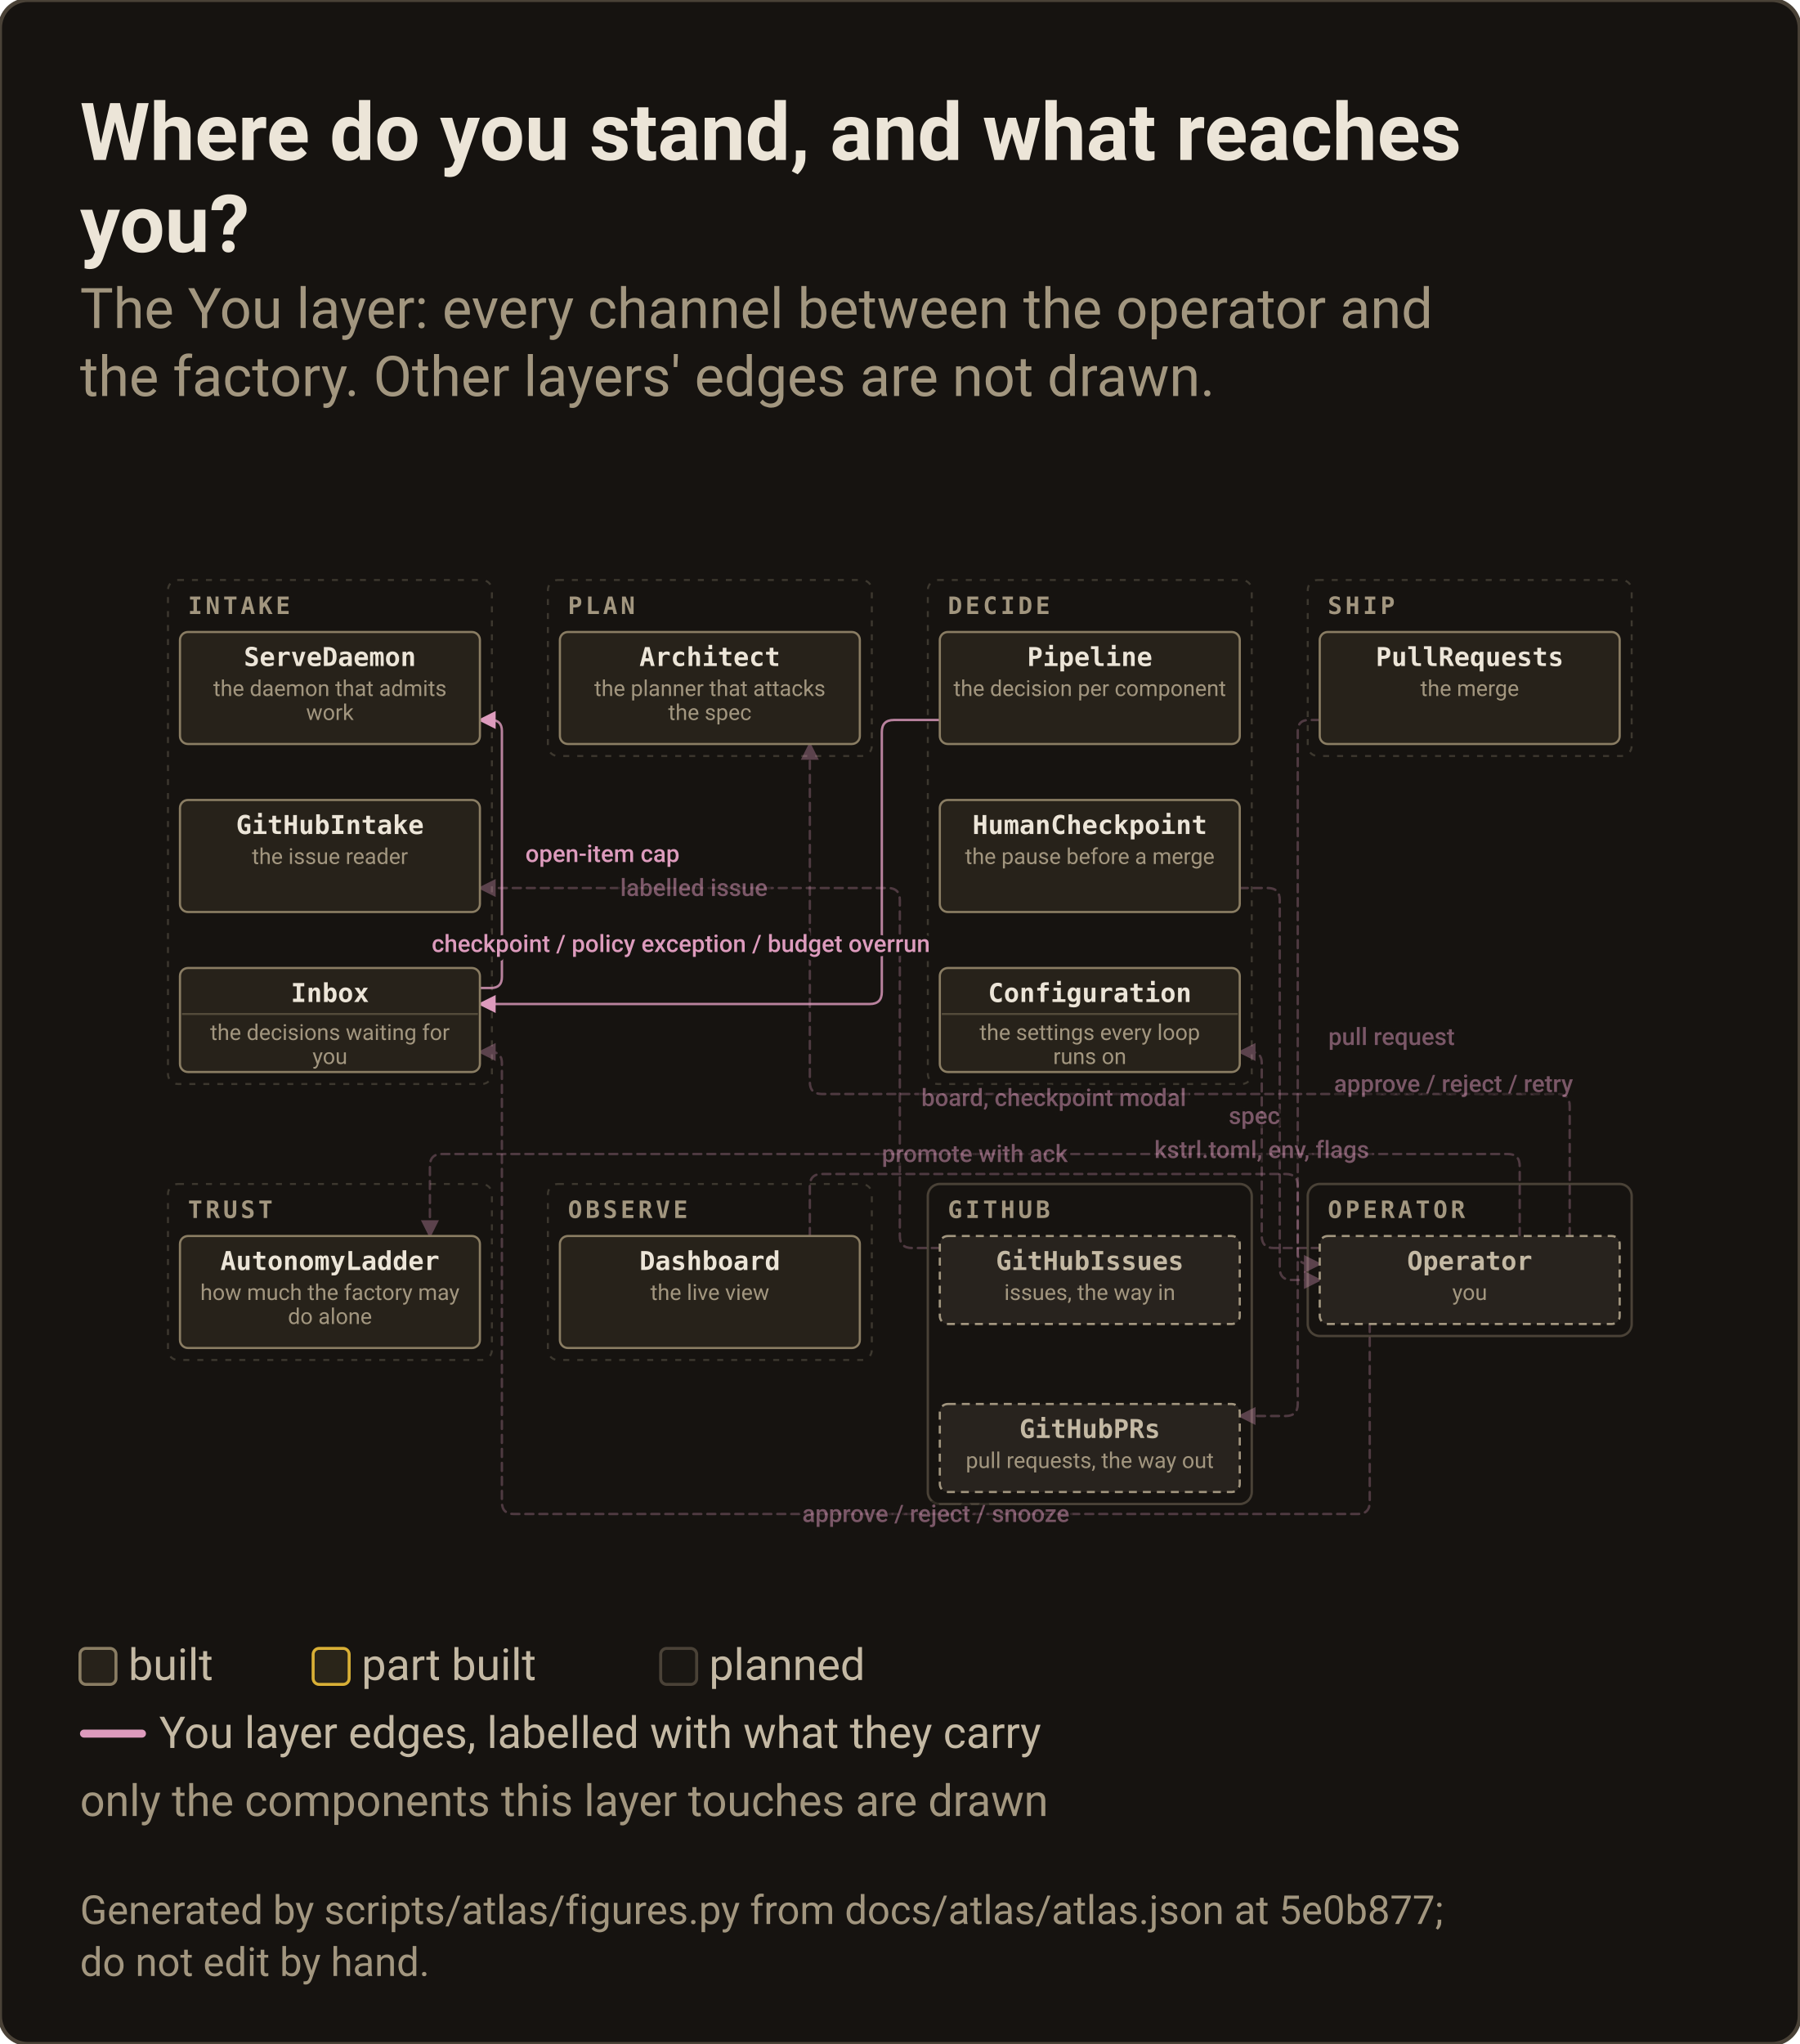
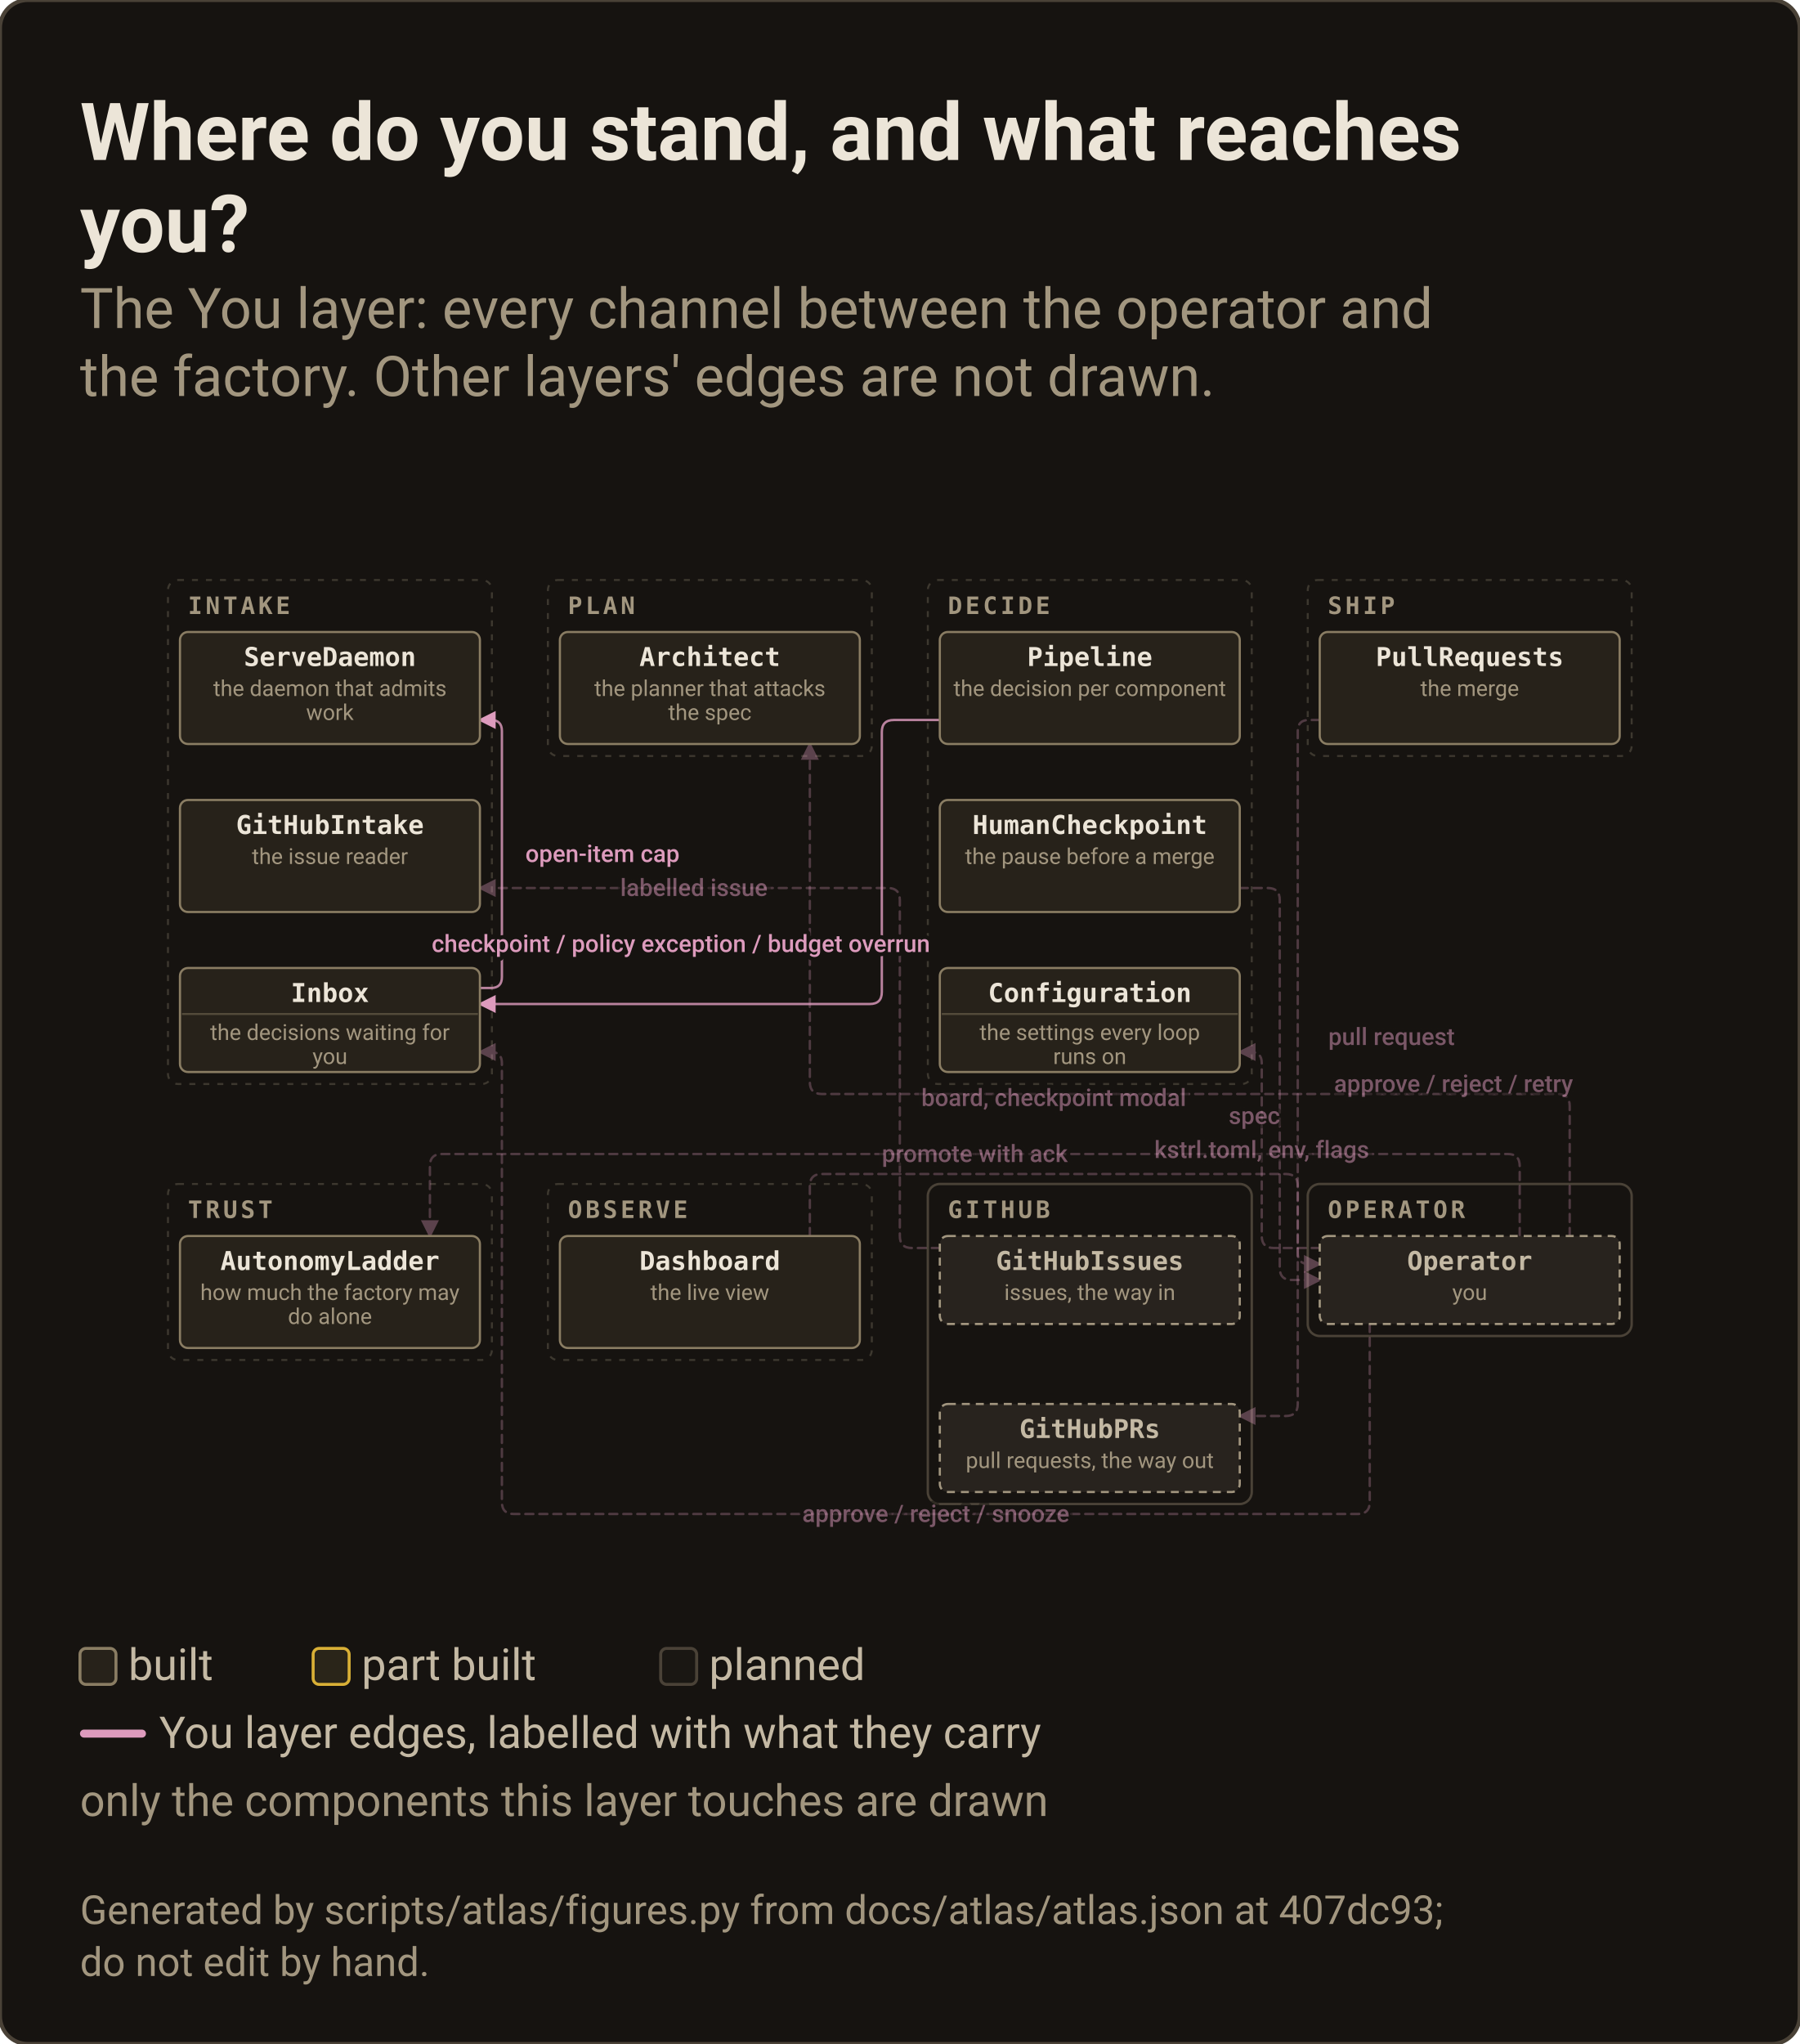
<svg xmlns="http://www.w3.org/2000/svg" width="900" height="1022" viewBox="0 0 900 1022" role="img" aria-label="You layer of the kstrl system map">
  <rect x="0" y="0" width="900" height="1022" rx="14" fill="#161310" stroke="#4A4237" stroke-width="2" />
  <text x="40.0" y="80.0" class="c0">Where do you stand, and what reaches</text>
  <text x="40.0" y="126.0" class="c0">you?</text>
  <text x="40.0" y="164.0" class="c1">The You layer: every channel between the operator and</text>
  <text x="40.0" y="198.0" class="c1">the factory. Other layers' edges are not drawn.</text>
  <svg id="map" x="76.0" y="216.0" width="748" height="586" viewBox="0 0 748 586" overflow="visible">
    <defs>
      <marker id="map-m-work" viewBox="0 0 8 8" refX="7" refY="4" markerUnits="userSpaceOnUse" markerWidth="9" markerHeight="9" orient="auto-start-reverse">
        <path d="M0,0 L8,4 L0,8 z" fill="#D9CDB2" />
      </marker>
      <marker id="map-m-measure" viewBox="0 0 8 8" refX="7" refY="4" markerUnits="userSpaceOnUse" markerWidth="9" markerHeight="9" orient="auto-start-reverse">
        <path d="M0,0 L8,4 L0,8 z" fill="#82A7BA" />
      </marker>
      <marker id="map-m-feedback" viewBox="0 0 8 8" refX="7" refY="4" markerUnits="userSpaceOnUse" markerWidth="9" markerHeight="9" orient="auto-start-reverse">
        <path d="M0,0 L8,4 L0,8 z" fill="#E39A86" />
      </marker>
      <marker id="map-m-operator" viewBox="0 0 8 8" refX="7" refY="4" markerUnits="userSpaceOnUse" markerWidth="9" markerHeight="9" orient="auto-start-reverse">
        <path d="M0,0 L8,4 L0,8 z" fill="#DD9BBD" />
      </marker>
      <marker id="map-m-trust" viewBox="0 0 8 8" refX="7" refY="4" markerUnits="userSpaceOnUse" markerWidth="9" markerHeight="9" orient="auto-start-reverse">
        <path d="M0,0 L8,4 L0,8 z" fill="#B48EC9" />
      </marker>
      <marker id="map-m-learn" viewBox="0 0 8 8" refX="7" refY="4" markerUnits="userSpaceOnUse" markerWidth="9" markerHeight="9" orient="auto-start-reverse">
        <path d="M0,0 L8,4 L0,8 z" fill="#86C9A9" />
      </marker>
      <marker id="map-m-record" viewBox="0 0 8 8" refX="7" refY="4" markerUnits="userSpaceOnUse" markerWidth="9" markerHeight="9" orient="auto-start-reverse">
        <path d="M0,0 L8,4 L0,8 z" fill="#B7C27C" />
      </marker>
      <marker id="map-m-change" viewBox="0 0 8 8" refX="7" refY="4" markerUnits="userSpaceOnUse" markerWidth="9" markerHeight="9" orient="auto-start-reverse">
        <path d="M0,0 L8,4 L0,8 z" fill="#E26D5A" />
      </marker>
      <marker id="map-m-reach" viewBox="0 0 8 8" refX="7" refY="4" markerUnits="userSpaceOnUse" markerWidth="9" markerHeight="9" orient="auto-start-reverse">
        <path d="M0,0 L8,4 L0,8 z" fill="#E5A84F" />
      </marker>
    </defs>
    <style>#map .node.quiet{opacity:.42}#map .node.planned{opacity:.5}#map .node.planned.quiet{opacity:.3}#map .node.meas .node__box{stroke:#82A7BA;stroke-width:2.2}#map .node.acts .node__box{stroke:#E5A84F;stroke-width:2.4}#map .node__ring{display:none;fill:none;stroke:#82A7BA;stroke-width:1.6}#map .node.meas .node__ring{display:inline}#map .flow.planned{opacity:.35}#map .flowlbl.planned{opacity:.5}#map .flow.off,#map .flowlbl.off{display:none}#map .flow.hot{opacity:1;stroke-opacity:1;stroke-width:2.6}#map .flowlbl.hot{opacity:1}</style>
    <rect x="8.0" y="74.0" width="162.0" height="252.0" rx="5" fill="none" stroke="#A2967F" stroke-opacity=".28" stroke-width="1" stroke-dasharray="3 4" />
    <text x="18.0" y="91.0" class="t1">INTAKE</text>
    <rect x="198.0" y="74.0" width="162.0" height="88.0" rx="5" fill="none" stroke="#A2967F" stroke-opacity=".28" stroke-width="1" stroke-dasharray="3 4" />
    <text x="208.0" y="91.0" class="t1">PLAN</text>
    <rect x="388.0" y="74.0" width="162.0" height="252.0" rx="5" fill="none" stroke="#A2967F" stroke-opacity=".28" stroke-width="1" stroke-dasharray="3 4" />
    <text x="398.0" y="91.0" class="t1">DECIDE</text>
    <rect x="578.0" y="74.0" width="162.0" height="88.0" rx="5" fill="none" stroke="#A2967F" stroke-opacity=".28" stroke-width="1" stroke-dasharray="3 4" />
    <text x="588.0" y="91.0" class="t1">SHIP</text>
    <rect x="8.0" y="376.0" width="162.0" height="88.0" rx="5" fill="none" stroke="#A2967F" stroke-opacity=".28" stroke-width="1" stroke-dasharray="3 4" />
    <text x="18.0" y="393.0" class="t1">TRUST</text>
    <rect x="198.0" y="376.0" width="162.0" height="88.0" rx="5" fill="none" stroke="#A2967F" stroke-opacity=".28" stroke-width="1" stroke-dasharray="3 4" />
    <text x="208.0" y="393.0" class="t1">OBSERVE</text>
    <rect x="388.0" y="376.0" width="162.0" height="160.0" rx="6" fill="none" stroke="#4A4237" stroke-width="1.2" />
    <text x="398.0" y="393.0" class="t1">GITHUB</text>
    <rect x="578.0" y="376.0" width="162.0" height="76.0" rx="6" fill="none" stroke="#4A4237" stroke-width="1.2" />
    <text x="588.0" y="393.0" class="t1">OPERATOR</text>
    <g data-layer="flow">
      <path id="map-f0" class="flow intake planned" data-edge="0" data-from="GitHubIssues" data-to="GitHubIntake" data-art="labelled issue" data-kind="intake" data-layer="operator" d="M 394.0 408.0 L 380.0 408.0 Q 374.0 408.0 374.0 402.0 L 374.0 234.0 Q 374.0 228.0 368.0 228.0 L 164.0 228.0" fill="none" stroke="#DD9BBD" stroke-opacity="0.82" stroke-width="1.2" stroke-dasharray="4 3" stroke-linecap="round" marker-end="url(#map-m-operator)" />
      <path id="map-f4" class="flow intake" data-edge="4" data-from="Inbox" data-to="ServeDaemon" data-art="open-item cap" data-kind="intake" data-layer="operator" d="M 164.0 278.0 L 169.5 278.0 Q 175.0 278.0 175.0 272.5 L 175.0 149.5 Q 175.0 144.0 169.5 144.0 L 164.0 144.0" fill="none" stroke="#DD9BBD" stroke-opacity="0.82" stroke-width="1.2" stroke-linecap="round" marker-end="url(#map-m-operator)" />
      <path id="map-f6" class="flow plan planned" data-edge="6" data-from="Operator" data-to="Architect" data-art="spec" data-kind="plan" data-layer="operator" d="M 709.0 402.0 L 709.0 337.0 Q 709.0 331.0 703.0 331.0 L 335.0 331.0 Q 329.0 331.0 329.0 325.0 L 329.0 156.0" fill="none" stroke="#DD9BBD" stroke-opacity="0.82" stroke-width="1.2" stroke-dasharray="4 3" stroke-linecap="round" marker-end="url(#map-m-operator)" />
      <path id="map-f40" class="flow ship planned" data-edge="40" data-from="PullRequests" data-to="GitHubPRs" data-art="pull request" data-kind="ship" data-layer="operator" d="M 584.0 144.0 L 578.5 144.0 Q 573.0 144.0 573.0 149.5 L 573.0 486.0 Q 573.0 492.0 567.0 492.0 L 544.0 492.0" fill="none" stroke="#DD9BBD" stroke-opacity="0.82" stroke-width="1.2" stroke-dasharray="4 3" stroke-linecap="round" marker-end="url(#map-m-operator)" />
      <path id="map-f43" class="flow trust" data-edge="43" data-from="Pipeline" data-to="Inbox" data-art="checkpoint / policy exception / budget overrun" data-kind="trust" data-layer="operator" d="M 394.0 144.0 L 371.0 144.0 Q 365.0 144.0 365.0 150.0 L 365.0 280.0 Q 365.0 286.0 359.0 286.0 L 164.0 286.0" fill="none" stroke="#DD9BBD" stroke-opacity="0.82" stroke-width="1.2" stroke-linecap="round" marker-end="url(#map-m-operator)" />
      <path id="map-f45" class="flow trust planned" data-edge="45" data-from="HumanCheckpoint" data-to="Operator" data-art="approve / reject / retry" data-kind="trust" data-layer="operator" d="M 544.0 228.0 L 558.0 228.0 Q 564.0 228.0 564.0 234.0 L 564.0 418.0 Q 564.0 424.0 570.0 424.0 L 584.0 424.0" fill="none" stroke="#DD9BBD" stroke-opacity="0.82" stroke-width="1.2" stroke-dasharray="4 3" stroke-linecap="round" marker-end="url(#map-m-operator)" />
      <path id="map-f47" class="flow decide planned" data-edge="47" data-from="Operator" data-to="Configuration" data-art="kstrl.toml, env, flags" data-kind="decide" data-layer="operator" d="M 584.0 408.0 L 561.0 408.0 Q 555.0 408.0 555.0 402.0 L 555.0 315.5 Q 555.0 310.0 549.5 310.0 L 544.0 310.0" fill="none" stroke="#DD9BBD" stroke-opacity="0.82" stroke-width="1.2" stroke-dasharray="4 3" stroke-linecap="round" marker-end="url(#map-m-operator)" />
      <path id="map-f65" class="flow observe planned" data-edge="65" data-from="Dashboard" data-to="Operator" data-art="board, checkpoint modal" data-kind="observe" data-layer="operator" d="M 329.0 402.0 L 329.0 377.0 Q 329.0 371.0 335.0 371.0 L 567.0 371.0 Q 573.0 371.0 573.0 377.0 L 573.0 410.5 Q 573.0 416.0 578.5 416.0 L 584.0 416.0" fill="none" stroke="#DD9BBD" stroke-opacity="0.82" stroke-width="1.2" stroke-dasharray="4 3" stroke-linecap="round" marker-end="url(#map-m-operator)" />
      <path id="map-f66" class="flow trust planned" data-edge="66" data-from="Operator" data-to="Inbox" data-art="approve / reject / snooze" data-kind="trust" data-layer="operator" d="M 609.0 446.0 L 609.0 535.0 Q 609.0 541.0 603.0 541.0 L 181.0 541.0 Q 175.0 541.0 175.0 535.0 L 175.0 315.5 Q 175.0 310.0 169.5 310.0 L 164.0 310.0" fill="none" stroke="#DD9BBD" stroke-opacity="0.82" stroke-width="1.2" stroke-dasharray="4 3" stroke-linecap="round" marker-end="url(#map-m-operator)" />
      <path id="map-f67" class="flow trust planned" data-edge="67" data-from="Operator" data-to="AutonomyLadder" data-art="promote with ack" data-kind="trust" data-layer="operator" d="M 684.0 402.0 L 684.0 367.0 Q 684.0 361.0 678.0 361.0 L 145.0 361.0 Q 139.0 361.0 139.0 367.0 L 139.0 402.0" fill="none" stroke="#DD9BBD" stroke-opacity="0.82" stroke-width="1.2" stroke-dasharray="4 3" stroke-linecap="round" marker-end="url(#map-m-operator)" />
    </g>
    <g class="node built" data-id="ServeDaemon" data-kind="component" data-state="built" data-region="intake" role="button" tabindex="0" aria-label="ServeDaemon, the daemon that admits work, built">
      <rect class="node__box" x="14.0" y="100.0" width="150.0" height="56.0" rx="4.0" fill="#27221A" stroke="#8A7D63" stroke-width="1.1" />
      <rect class="node__ring" x="17.0" y="103.0" width="144.0" height="50.0" rx="3.0" />
      <text x="89.0" y="117.0" class="t2">ServeDaemon</text>
      <g data-layer="job">
        <text x="89.0" y="132.0" class="t3">the daemon that admits</text>
        <text x="89.0" y="144.0" class="t3">work</text>
      </g>
    </g>
    <g class="node built" data-id="GitHubIntake" data-kind="component" data-state="built" data-region="intake" role="button" tabindex="0" aria-label="GitHubIntake, the issue reader, built">
      <rect class="node__box" x="14.0" y="184.0" width="150.0" height="56.0" rx="4.0" fill="#27221A" stroke="#8A7D63" stroke-width="1.1" />
      <rect class="node__ring" x="17.0" y="187.0" width="144.0" height="50.0" rx="3.0" />
      <text x="89.0" y="201.0" class="t2">GitHubIntake</text>
      <g data-layer="job">
        <text x="89.0" y="216.0" class="t3">the issue reader</text>
      </g>
    </g>
    <g class="node built" data-id="Inbox" data-kind="store" data-state="built" data-region="intake" role="button" tabindex="0" aria-label="Inbox, the decisions waiting for you, built">
      <rect class="node__box" x="14.0" y="268.0" width="150.0" height="52.0" rx="4.0" fill="#27221A" stroke="#8A7D63" stroke-width="1.1" />
      <rect class="node__ring" x="17.0" y="271.0" width="144.0" height="46.0" rx="3.0" />
      <text x="89.0" y="285.0" class="t2">Inbox</text>
      <line x1="15.0" y1="291.0" x2="163.0" y2="291.0" stroke="#8A7D63" stroke-opacity=".45" stroke-width="1" />
      <g data-layer="job">
        <text x="89.0" y="304.0" class="t3">the decisions waiting for</text>
        <text x="89.0" y="316.0" class="t3">you</text>
      </g>
    </g>
    <g class="node built" data-id="Architect" data-kind="component" data-state="built" data-region="plan" role="button" tabindex="0" aria-label="Architect, the planner that attacks the spec, built">
      <rect class="node__box" x="204.0" y="100.0" width="150.0" height="56.0" rx="4.0" fill="#27221A" stroke="#8A7D63" stroke-width="1.1" />
      <rect class="node__ring" x="207.0" y="103.0" width="144.0" height="50.0" rx="3.0" />
      <text x="279.0" y="117.0" class="t2">Architect</text>
      <g data-layer="job">
        <text x="279.0" y="132.0" class="t3">the planner that attacks</text>
        <text x="279.0" y="144.0" class="t3">the spec</text>
      </g>
    </g>
    <g class="node built" data-id="Pipeline" data-kind="component" data-state="built" data-region="decide" role="button" tabindex="0" aria-label="Pipeline, the decision per component, built">
      <rect class="node__box" x="394.0" y="100.0" width="150.0" height="56.0" rx="4.0" fill="#27221A" stroke="#8A7D63" stroke-width="1.1" />
      <rect class="node__ring" x="397.0" y="103.0" width="144.0" height="50.0" rx="3.0" />
      <text x="469.0" y="117.0" class="t2">Pipeline</text>
      <g data-layer="job">
        <text x="469.0" y="132.0" class="t3">the decision per component</text>
      </g>
    </g>
    <g class="node built" data-id="HumanCheckpoint" data-kind="component" data-state="built" data-region="decide" role="button" tabindex="0" aria-label="HumanCheckpoint, the pause before a merge, built">
      <rect class="node__box" x="394.0" y="184.0" width="150.0" height="56.0" rx="4.0" fill="#27221A" stroke="#8A7D63" stroke-width="1.1" />
      <rect class="node__ring" x="397.0" y="187.0" width="144.0" height="50.0" rx="3.0" />
      <text x="469.0" y="201.0" class="t2">HumanCheckpoint</text>
      <g data-layer="job">
        <text x="469.0" y="216.0" class="t3">the pause before a merge</text>
      </g>
    </g>
    <g class="node built" data-id="Configuration" data-kind="store" data-state="built" data-region="decide" role="button" tabindex="0" aria-label="Configuration, the settings every loop runs on, built">
      <rect class="node__box" x="394.0" y="268.0" width="150.0" height="52.0" rx="4.0" fill="#27221A" stroke="#8A7D63" stroke-width="1.1" />
      <rect class="node__ring" x="397.0" y="271.0" width="144.0" height="46.0" rx="3.0" />
      <text x="469.0" y="285.0" class="t2">Configuration</text>
      <line x1="395.0" y1="291.0" x2="543.0" y2="291.0" stroke="#8A7D63" stroke-opacity=".45" stroke-width="1" />
      <g data-layer="job">
        <text x="469.0" y="304.0" class="t3">the settings every loop</text>
        <text x="469.0" y="316.0" class="t3">runs on</text>
      </g>
    </g>
    <g class="node built" data-id="PullRequests" data-kind="component" data-state="built" data-region="ship" role="button" tabindex="0" aria-label="PullRequests, the merge, built">
      <rect class="node__box" x="584.0" y="100.0" width="150.0" height="56.0" rx="4.0" fill="#27221A" stroke="#8A7D63" stroke-width="1.1" />
      <rect class="node__ring" x="587.0" y="103.0" width="144.0" height="50.0" rx="3.0" />
      <text x="659.0" y="117.0" class="t2">PullRequests</text>
      <g data-layer="job">
        <text x="659.0" y="132.0" class="t3">the merge</text>
      </g>
    </g>
    <g class="node built" data-id="AutonomyLadder" data-kind="component" data-state="built" data-region="trust" role="button" tabindex="0" aria-label="AutonomyLadder, how much the factory may do alone, built">
      <rect class="node__box" x="14.0" y="402.0" width="150.0" height="56.0" rx="4.0" fill="#27221A" stroke="#8A7D63" stroke-width="1.1" />
      <rect class="node__ring" x="17.0" y="405.0" width="144.0" height="50.0" rx="3.0" />
      <text x="89.0" y="419.0" class="t2">AutonomyLadder</text>
      <g data-layer="job">
        <text x="89.0" y="434.0" class="t3">how much the factory may</text>
        <text x="89.0" y="446.0" class="t3">do alone</text>
      </g>
    </g>
    <g class="node built" data-id="Dashboard" data-kind="component" data-state="built" data-region="observe" role="button" tabindex="0" aria-label="Dashboard, the live view, built">
      <rect class="node__box" x="204.0" y="402.0" width="150.0" height="56.0" rx="4.0" fill="#27221A" stroke="#8A7D63" stroke-width="1.1" />
      <rect class="node__ring" x="207.0" y="405.0" width="144.0" height="50.0" rx="3.0" />
      <text x="279.0" y="419.0" class="t2">Dashboard</text>
      <g data-layer="job">
        <text x="279.0" y="434.0" class="t3">the live view</text>
      </g>
    </g>
    <g class="node actor" data-id="Operator" data-kind="actor" data-state="planned" data-region="operator" role="button" tabindex="0" aria-label="Operator, you, outside">
      <rect class="node__box" x="584.0" y="402.0" width="150.0" height="44.0" rx="4.0" fill="#28231E" stroke="#A2967F" stroke-width="1.1" stroke-dasharray="4 3" />
      <rect class="node__ring" x="587.0" y="405.0" width="144.0" height="38.0" rx="3.0" />
      <text x="659.0" y="419.0" class="t4">Operator</text>
      <g data-layer="job">
        <text x="659.0" y="434.0" class="t3">you</text>
      </g>
    </g>
    <g class="node actor" data-id="GitHubIssues" data-kind="actor" data-state="planned" data-region="github" role="button" tabindex="0" aria-label="GitHubIssues, issues, the way in, outside">
      <rect class="node__box" x="394.0" y="402.0" width="150.0" height="44.0" rx="4.0" fill="#28231E" stroke="#A2967F" stroke-width="1.1" stroke-dasharray="4 3" />
      <rect class="node__ring" x="397.0" y="405.0" width="144.0" height="38.0" rx="3.0" />
      <text x="469.0" y="419.0" class="t4">GitHubIssues</text>
      <g data-layer="job">
        <text x="469.0" y="434.0" class="t3">issues, the way in</text>
      </g>
    </g>
    <g class="node actor" data-id="GitHubPRs" data-kind="actor" data-state="planned" data-region="github" role="button" tabindex="0" aria-label="GitHubPRs, pull requests, the way out, outside">
      <rect class="node__box" x="394.0" y="486.0" width="150.0" height="44.0" rx="4.0" fill="#28231E" stroke="#A2967F" stroke-width="1.1" stroke-dasharray="4 3" />
      <rect class="node__ring" x="397.0" y="489.0" width="144.0" height="38.0" rx="3.0" />
      <text x="469.0" y="503.0" class="t4">GitHubPRs</text>
      <g data-layer="job">
        <text x="469.0" y="518.0" class="t3">pull requests, the way out</text>
      </g>
    </g>
    <g data-layer="flow">
      <g class="flowlbl intake planned" data-edge="0" data-from="GitHubIssues" data-to="GitHubIntake" data-layer="operator">
        <text x="271.0" y="232.0" class="t0">labelled issue</text>
      </g>
      <g class="flowlbl intake" data-edge="4" data-from="Inbox" data-to="ServeDaemon" data-layer="operator">
        <text x="225.3" y="215.0" class="t0">open-item cap</text>
      </g>
      <g class="flowlbl plan planned" data-edge="6" data-from="Operator" data-to="Architect" data-layer="operator">
        <text x="551.3" y="346.0" class="t0">spec</text>
      </g>
      <g class="flowlbl ship planned" data-edge="40" data-from="PullRequests" data-to="GitHubPRs" data-layer="operator">
        <text x="619.9" y="306.5" class="t0">pull request</text>
      </g>
      <g class="flowlbl trust" data-edge="43" data-from="Pipeline" data-to="Inbox" data-layer="operator">
        <text x="264.5" y="260.0" class="t0">checkpoint / policy exception / budget overrun</text>
      </g>
      <g class="flowlbl trust planned" data-edge="45" data-from="HumanCheckpoint" data-to="Operator" data-layer="operator">
        <text x="650.9" y="330.0" class="t0">approve / reject / retry</text>
      </g>
      <g class="flowlbl decide planned" data-edge="47" data-from="Operator" data-to="Configuration" data-layer="operator">
        <text x="555.0" y="363.0" class="t0">kstrl.toml, env, flags</text>
      </g>
      <g class="flowlbl observe planned" data-edge="65" data-from="Dashboard" data-to="Operator" data-layer="operator">
        <text x="451.0" y="337.0" class="t0">board, checkpoint modal</text>
      </g>
      <g class="flowlbl trust planned" data-edge="66" data-from="Operator" data-to="Inbox" data-layer="operator">
        <text x="392.0" y="545.0" class="t0">approve / reject / snooze</text>
      </g>
      <g class="flowlbl trust planned" data-edge="67" data-from="Operator" data-to="AutonomyLadder" data-layer="operator">
        <text x="411.5" y="365.0" class="t0">promote with ack</text>
      </g>
    </g>
    <style>#map .t0{font-family:ui-sans-serif,system-ui,-apple-system,"SF Pro Text","Segoe UI",Roboto,"Helvetica Neue",Arial,sans-serif;font-size:12.0px;font-weight:500;fill:#DD9BBD;text-anchor:middle;paint-order:stroke;stroke:#161310;stroke-width:4;stroke-linejoin:round}#map .t1{font-family:ui-monospace,"SF Mono",SFMono-Regular,"JetBrains Mono",Menlo,Consolas,monospace;font-size:12.0px;font-weight:600;fill:#A2967F;text-anchor:start;letter-spacing:.13em}#map .t2{font-family:ui-monospace,"SF Mono",SFMono-Regular,"JetBrains Mono",Menlo,Consolas,monospace;font-size:13.0px;font-weight:600;fill:#ECE5D8;text-anchor:middle}#map .t3{font-family:ui-sans-serif,system-ui,-apple-system,"SF Pro Text","Segoe UI",Roboto,"Helvetica Neue",Arial,sans-serif;font-size:11.0px;font-weight:400;fill:#A2967F;text-anchor:middle}#map .t4{font-family:ui-monospace,"SF Mono",SFMono-Regular,"JetBrains Mono",Menlo,Consolas,monospace;font-size:13.0px;font-weight:600;fill:#C4B9A4;text-anchor:middle}</style>
  </svg>
  <rect x="40.0" y="824.2" width="18" height="18" rx="3" fill="#27221A" stroke="#8A7D63" stroke-width="1.5" />
  <text x="64.2" y="840.0" class="c2">built</text>
  <rect x="156.6" y="824.2" width="18" height="18" rx="3" fill="#2A2519" stroke="#D9B036" stroke-width="1.5" />
  <text x="180.8" y="840.0" class="c2">part built</text>
  <rect x="330.4" y="824.2" width="18" height="18" rx="3" fill="#1A1713" stroke="#4A4237" stroke-width="1.5" />
  <text x="354.6" y="840.0" class="c2">planned</text>
  <rect x="40.0" y="864.8" width="33" height="4" rx="2" fill="#DD9BBD" />
  <text x="79.6" y="874.0" class="c2">You layer edges, labelled with what they carry</text>
  <text x="40.0" y="908.0" class="c3">only the components this layer touches are drawn</text>
-   <text x="40.0" y="962.0" class="c4">Generated by scripts/atlas/figures.py from docs/atlas/atlas.json at 5e0b877;</text>
+   <text x="40.0" y="962.0" class="c4">Generated by scripts/atlas/figures.py from docs/atlas/atlas.json at 407dc93;</text>
  <text x="40.0" y="988.0" class="c4">do not edit by hand.</text>
  <style>.c0{font-family:ui-sans-serif,system-ui,-apple-system,"SF Pro Text","Segoe UI",Roboto,"Helvetica Neue",Arial,sans-serif;font-size:40.0px;font-weight:600;fill:#ECE5D8;text-anchor:start}.c1{font-family:ui-sans-serif,system-ui,-apple-system,"SF Pro Text","Segoe UI",Roboto,"Helvetica Neue",Arial,sans-serif;font-size:28.0px;font-weight:400;fill:#A2967F;text-anchor:start}.c2{font-family:ui-sans-serif,system-ui,-apple-system,"SF Pro Text","Segoe UI",Roboto,"Helvetica Neue",Arial,sans-serif;font-size:22.0px;font-weight:400;fill:#C4B9A4;text-anchor:start}.c3{font-family:ui-sans-serif,system-ui,-apple-system,"SF Pro Text","Segoe UI",Roboto,"Helvetica Neue",Arial,sans-serif;font-size:22.0px;font-weight:400;fill:#A2967F;text-anchor:start}.c4{font-family:ui-sans-serif,system-ui,-apple-system,"SF Pro Text","Segoe UI",Roboto,"Helvetica Neue",Arial,sans-serif;font-size:20.0px;font-weight:400;fill:#A2967F;text-anchor:start}</style>
</svg>
